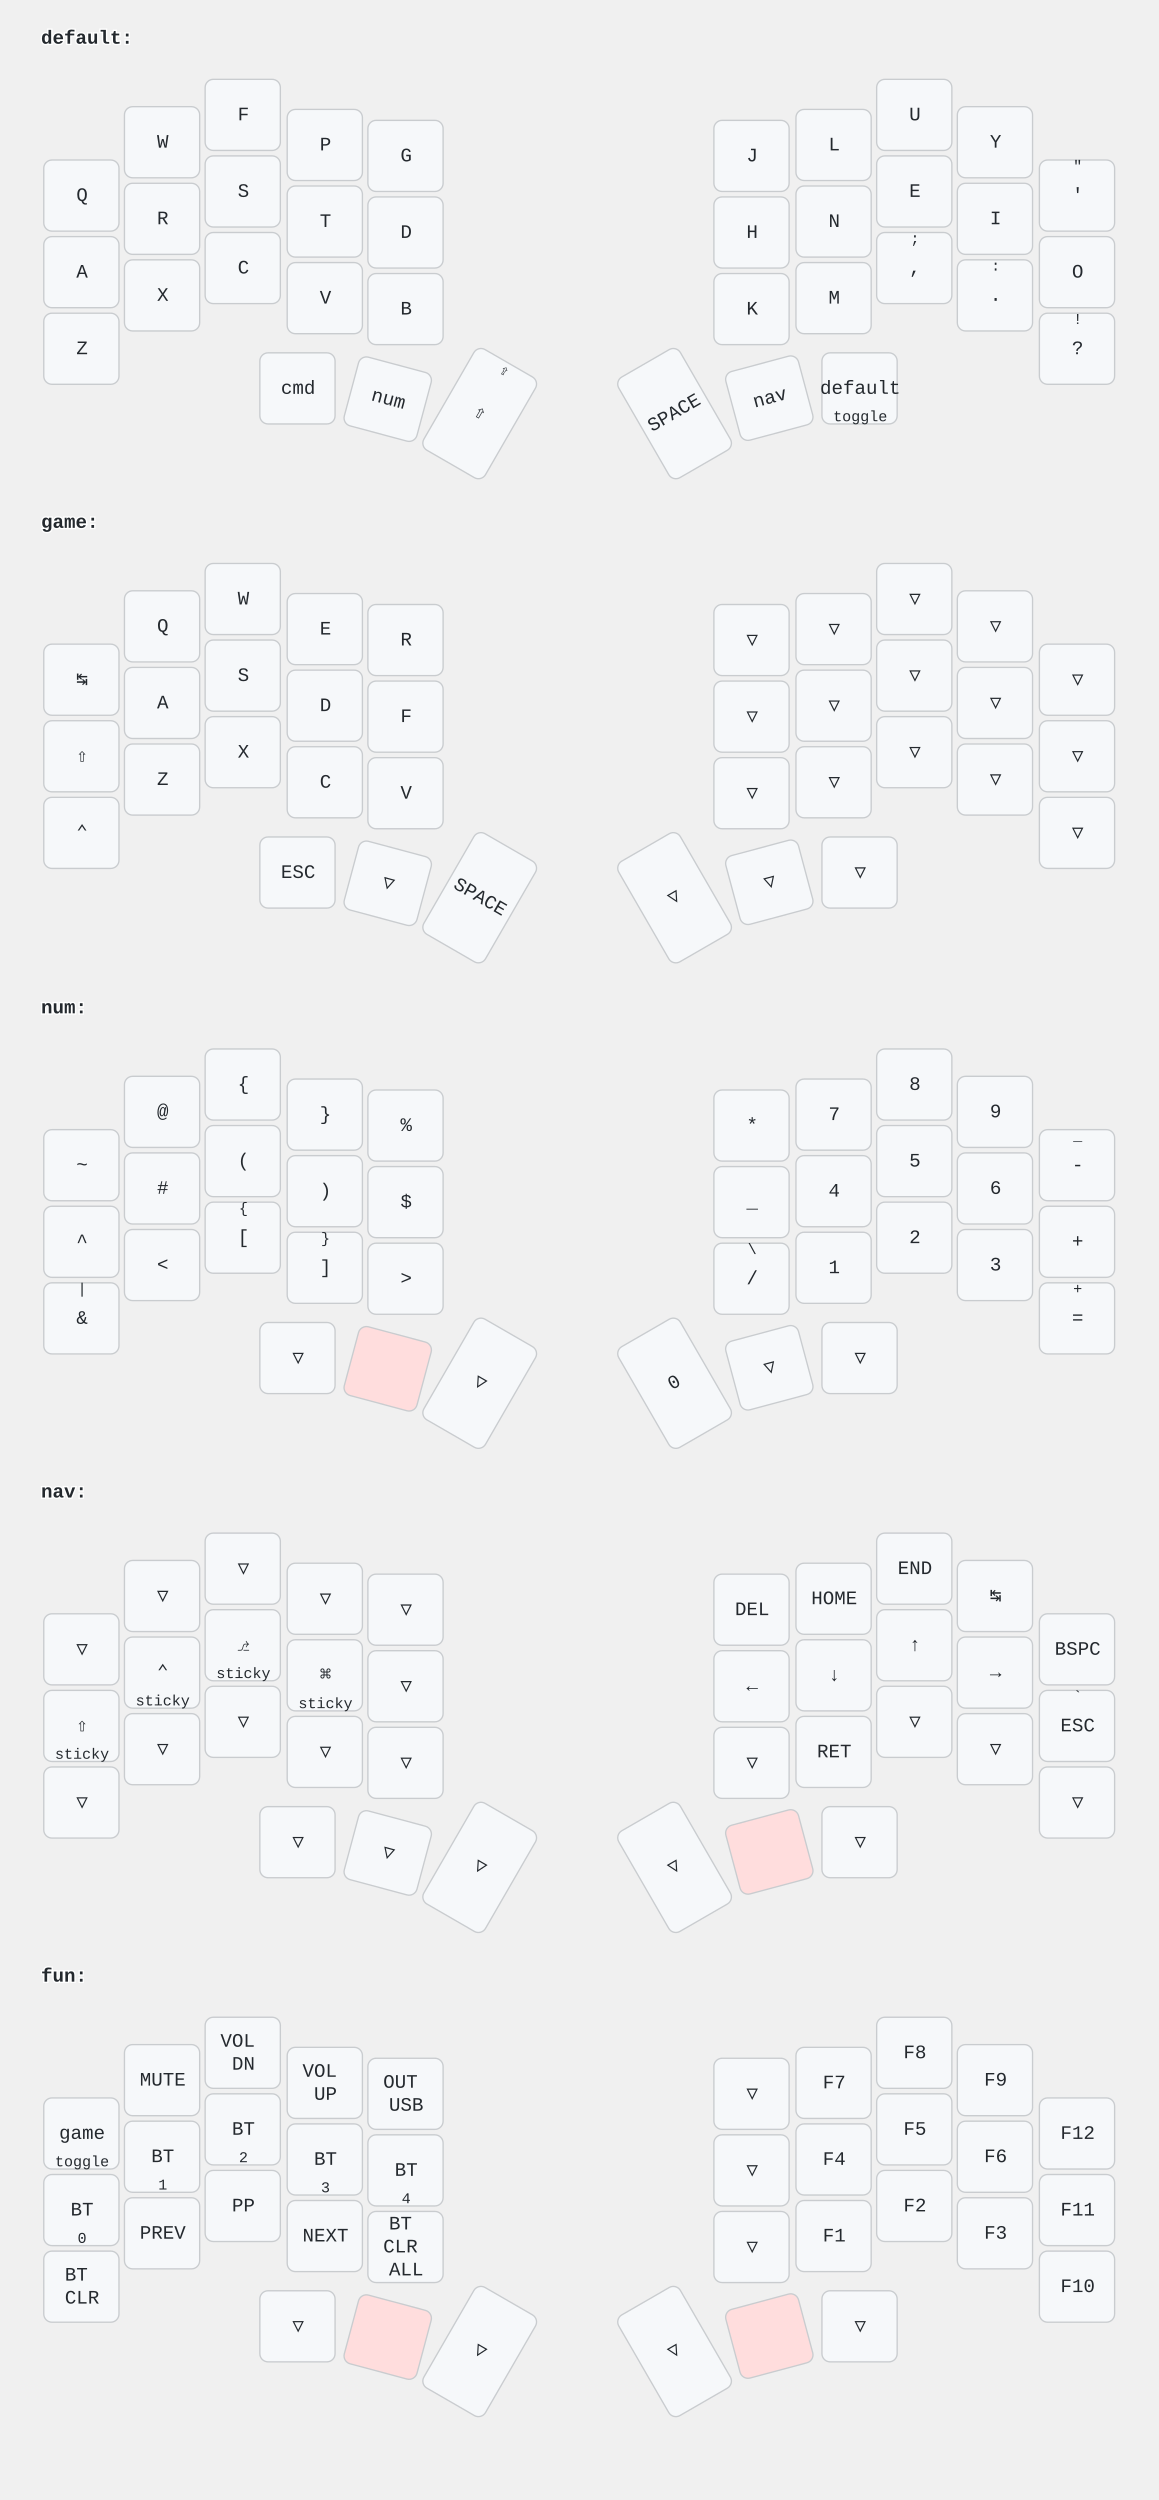
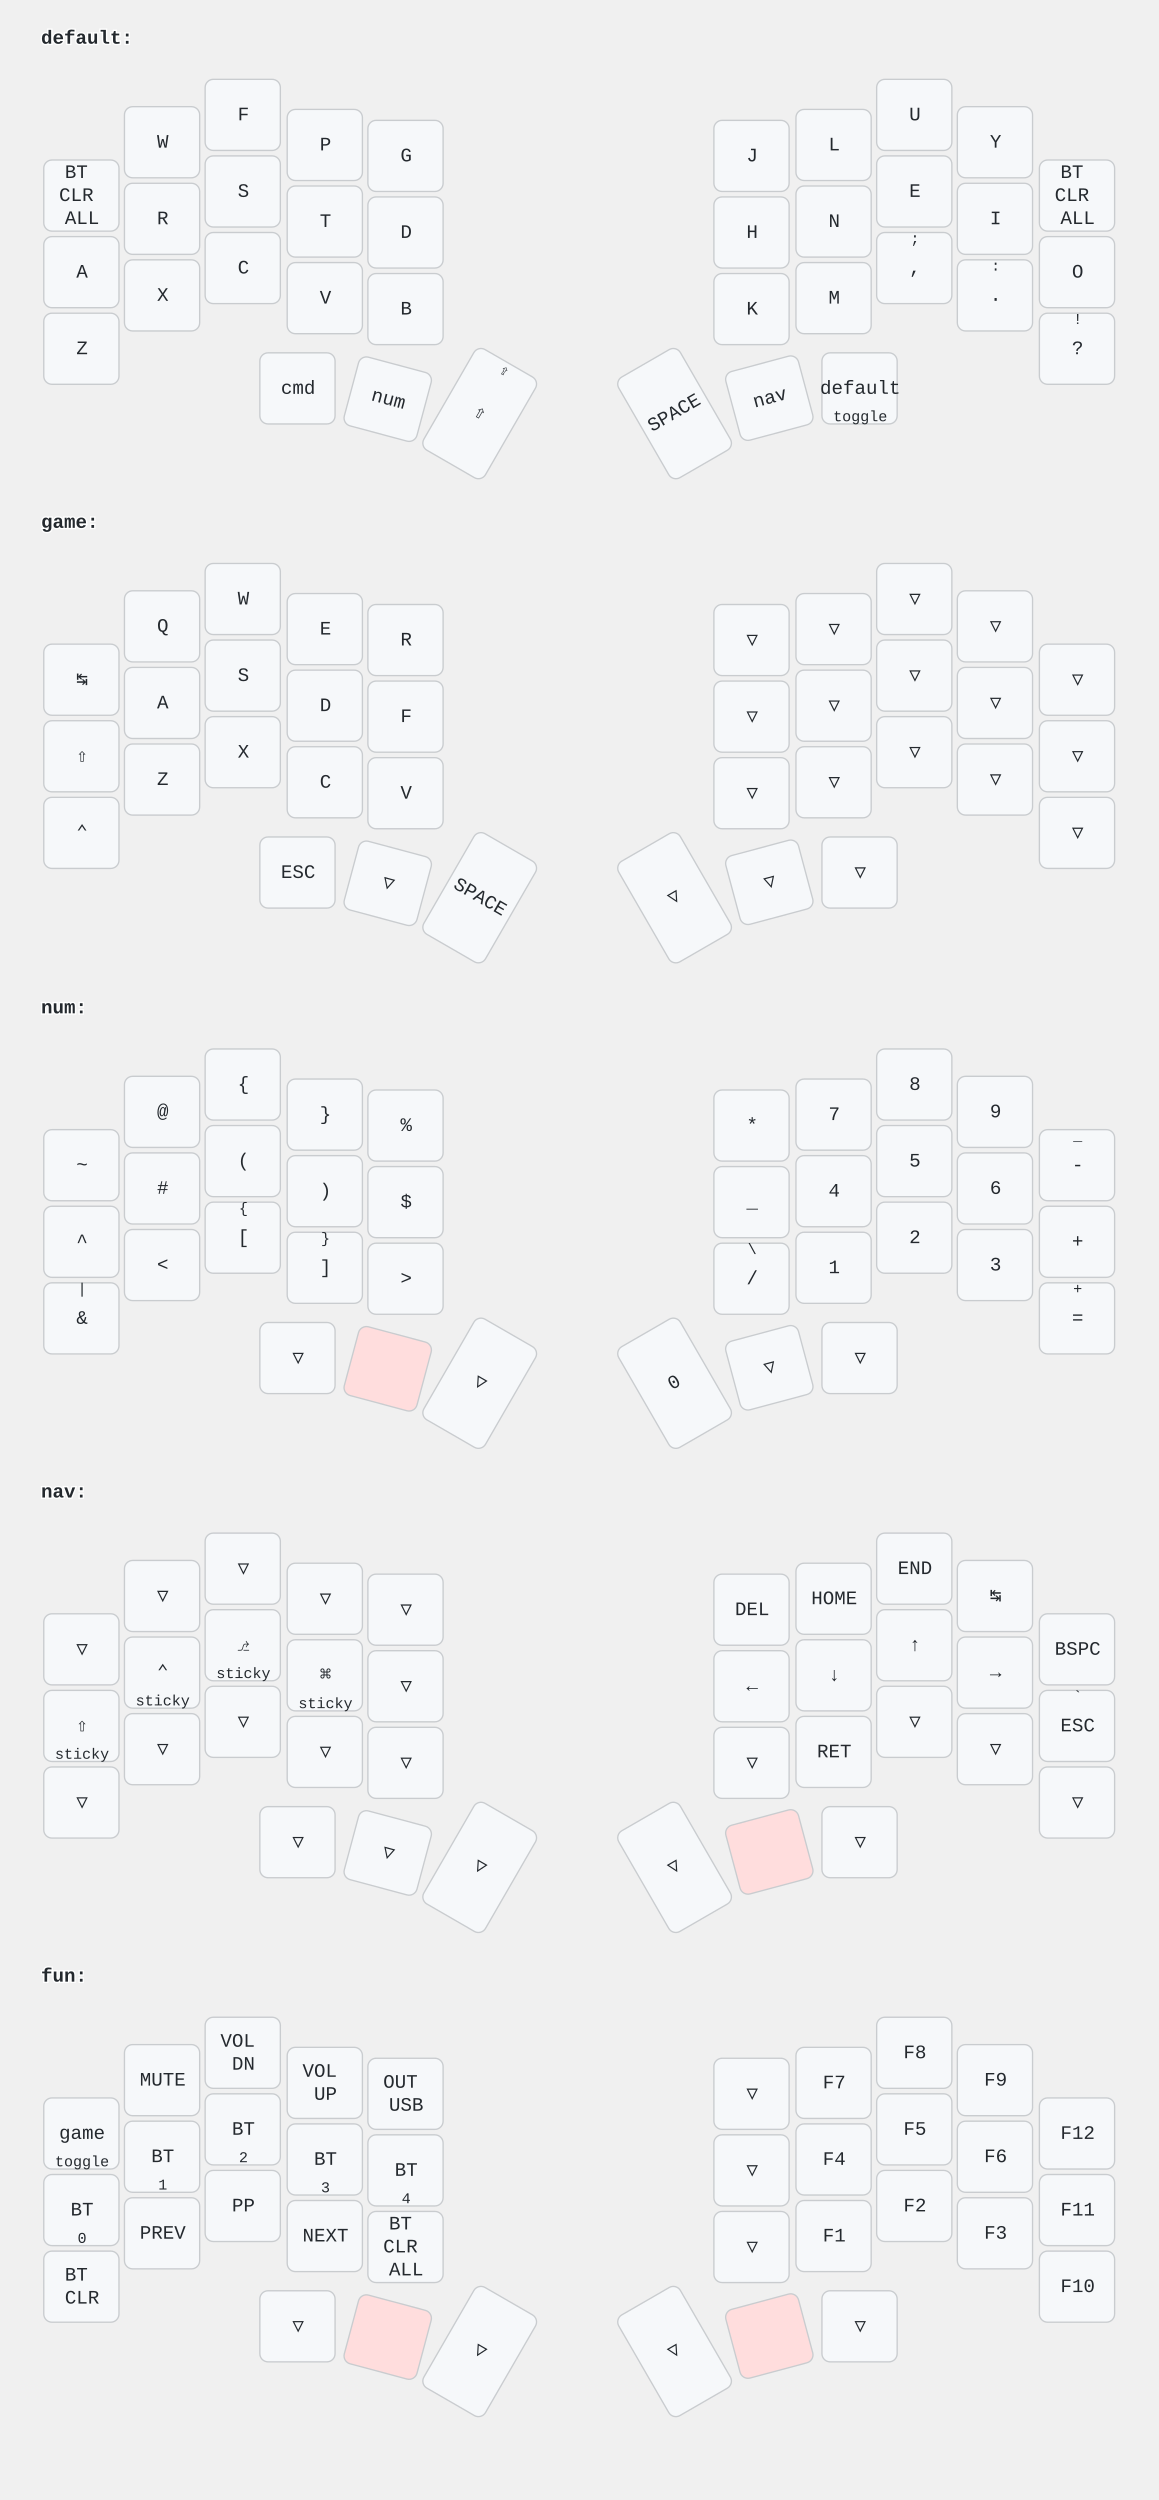
<svg xmlns="http://www.w3.org/2000/svg" width="847" height="1828" viewBox="0 0 847 1828" class="keymap">
  <style>/* font and background color specifications */
svg {
    font-family: SFMono-Regular,Consolas,Liberation Mono,Menlo,monospace;
    font-size: 14px;
    font-kerning: normal;
    text-rendering: optimizeLegibility;
    fill: #24292e;
}

/* default key styling */
rect {
    fill: #f6f8fa;
    stroke: #c9cccf;
    stroke-width: 1;
}

/* color accent for combo boxes */
rect.combo {
    fill: #cdf;
}

/* color accent for held keys */
rect.held, rect.combo.held {
    fill: #fdd;
}

/* color accent for ghost (optional) keys */
rect.ghost, rect.combo.ghost {
    fill: #ddd;
}

text {
    text-anchor: middle;
    dominant-baseline: middle;
}

/* styling for layer labels */
text.label {
    font-weight: bold;
    text-anchor: start;
    stroke: white;
    stroke-width: 2;
    paint-order: stroke;
}

/* styling for combo tap, and key hold/shifted label text */
text.combo, text.hold, text.shifted {
    font-size: 11px;
}

text.hold {
    text-anchor: middle;
    dominant-baseline: auto;
}

text.shifted {
    text-anchor: middle;
    dominant-baseline: hanging;
}

/* styling for hold/shifted label text in combo box */
text.combo.hold, text.combo.shifted {
    font-size: 8px;
}

/* styling for combo dendrons */
path {
    stroke-width: 1;
    stroke: gray;
    fill: none;
}
</style>
  <g transform="translate(30, 0)" class="layer-default">
    <text x="0" y="28" class="label" id="default">default:</text>
    <g transform="translate(0, 56)">
      <g transform="translate(30, 87)" class="key keypos-0">
        <rect rx="6" ry="6" x="-28" y="-26" width="55" height="52" class="key" />
-         <text x="0" y="0" class="key tap">Q</text>
+         <text x="0" y="0" class="key tap">
+           <tspan x="0" dy="-1.2em">BT</tspan>
+           <tspan x="0" dy="1.2em">CLR</tspan>
+           <tspan x="0" dy="1.2em">ALL</tspan>
+         </text>
      </g>
      <g transform="translate(89, 48)" class="key keypos-1">
        <rect rx="6" ry="6" x="-28" y="-26" width="55" height="52" class="key" />
        <text x="0" y="0" class="key tap">W</text>
      </g>
      <g transform="translate(148, 28)" class="key keypos-2">
        <rect rx="6" ry="6" x="-28" y="-26" width="55" height="52" class="key" />
        <text x="0" y="0" class="key tap">F</text>
      </g>
      <g transform="translate(208, 50)" class="key keypos-3">
        <rect rx="6" ry="6" x="-28" y="-26" width="55" height="52" class="key" />
        <text x="0" y="0" class="key tap">P</text>
      </g>
      <g transform="translate(267, 58)" class="key keypos-4">
        <rect rx="6" ry="6" x="-28" y="-26" width="55" height="52" class="key" />
        <text x="0" y="0" class="key tap">G</text>
      </g>
      <g transform="translate(520, 58)" class="key keypos-5">
        <rect rx="6" ry="6" x="-28" y="-26" width="55" height="52" class="key" />
        <text x="0" y="0" class="key tap">J</text>
      </g>
      <g transform="translate(580, 50)" class="key keypos-6">
        <rect rx="6" ry="6" x="-28" y="-26" width="55" height="52" class="key" />
        <text x="0" y="0" class="key tap">L</text>
      </g>
      <g transform="translate(639, 28)" class="key keypos-7">
        <rect rx="6" ry="6" x="-28" y="-26" width="55" height="52" class="key" />
        <text x="0" y="0" class="key tap">U</text>
      </g>
      <g transform="translate(698, 48)" class="key keypos-8">
        <rect rx="6" ry="6" x="-28" y="-26" width="55" height="52" class="key" />
        <text x="0" y="0" class="key tap">Y</text>
      </g>
      <g transform="translate(758, 87)" class="key keypos-9">
        <rect rx="6" ry="6" x="-28" y="-26" width="55" height="52" class="key" />
-         <text x="0" y="0" class="key tap">'</text>
-         <text x="0" y="-24" class="key shifted">"</text>
+         <text x="0" y="0" class="key tap">
+           <tspan x="0" dy="-1.2em">BT</tspan>
+           <tspan x="0" dy="1.2em">CLR</tspan>
+           <tspan x="0" dy="1.2em">ALL</tspan>
+         </text>
      </g>
      <g transform="translate(30, 143)" class="key keypos-10">
        <rect rx="6" ry="6" x="-28" y="-26" width="55" height="52" class="key" />
        <text x="0" y="0" class="key tap">A</text>
      </g>
      <g transform="translate(89, 104)" class="key keypos-11">
        <rect rx="6" ry="6" x="-28" y="-26" width="55" height="52" class="key" />
        <text x="0" y="0" class="key tap">R</text>
      </g>
      <g transform="translate(148, 84)" class="key keypos-12">
        <rect rx="6" ry="6" x="-28" y="-26" width="55" height="52" class="key" />
        <text x="0" y="0" class="key tap">S</text>
      </g>
      <g transform="translate(208, 106)" class="key keypos-13">
        <rect rx="6" ry="6" x="-28" y="-26" width="55" height="52" class="key" />
        <text x="0" y="0" class="key tap">T</text>
      </g>
      <g transform="translate(267, 114)" class="key keypos-14">
        <rect rx="6" ry="6" x="-28" y="-26" width="55" height="52" class="key" />
        <text x="0" y="0" class="key tap">D</text>
      </g>
      <g transform="translate(520, 114)" class="key keypos-15">
        <rect rx="6" ry="6" x="-28" y="-26" width="55" height="52" class="key" />
        <text x="0" y="0" class="key tap">H</text>
      </g>
      <g transform="translate(580, 106)" class="key keypos-16">
        <rect rx="6" ry="6" x="-28" y="-26" width="55" height="52" class="key" />
        <text x="0" y="0" class="key tap">N</text>
      </g>
      <g transform="translate(639, 84)" class="key keypos-17">
        <rect rx="6" ry="6" x="-28" y="-26" width="55" height="52" class="key" />
        <text x="0" y="0" class="key tap">E</text>
      </g>
      <g transform="translate(698, 104)" class="key keypos-18">
        <rect rx="6" ry="6" x="-28" y="-26" width="55" height="52" class="key" />
        <text x="0" y="0" class="key tap">I</text>
      </g>
      <g transform="translate(758, 143)" class="key keypos-19">
        <rect rx="6" ry="6" x="-28" y="-26" width="55" height="52" class="key" />
        <text x="0" y="0" class="key tap">O</text>
      </g>
      <g transform="translate(30, 199)" class="key keypos-20">
        <rect rx="6" ry="6" x="-28" y="-26" width="55" height="52" class="key" />
        <text x="0" y="0" class="key tap">Z</text>
      </g>
      <g transform="translate(89, 160)" class="key keypos-21">
        <rect rx="6" ry="6" x="-28" y="-26" width="55" height="52" class="key" />
        <text x="0" y="0" class="key tap">X</text>
      </g>
      <g transform="translate(148, 140)" class="key keypos-22">
        <rect rx="6" ry="6" x="-28" y="-26" width="55" height="52" class="key" />
        <text x="0" y="0" class="key tap">C</text>
      </g>
      <g transform="translate(208, 162)" class="key keypos-23">
        <rect rx="6" ry="6" x="-28" y="-26" width="55" height="52" class="key" />
        <text x="0" y="0" class="key tap">V</text>
      </g>
      <g transform="translate(267, 170)" class="key keypos-24">
        <rect rx="6" ry="6" x="-28" y="-26" width="55" height="52" class="key" />
        <text x="0" y="0" class="key tap">B</text>
      </g>
      <g transform="translate(520, 170)" class="key keypos-25">
        <rect rx="6" ry="6" x="-28" y="-26" width="55" height="52" class="key" />
        <text x="0" y="0" class="key tap">K</text>
      </g>
      <g transform="translate(580, 162)" class="key keypos-26">
        <rect rx="6" ry="6" x="-28" y="-26" width="55" height="52" class="key" />
        <text x="0" y="0" class="key tap">M</text>
      </g>
      <g transform="translate(639, 140)" class="key keypos-27">
        <rect rx="6" ry="6" x="-28" y="-26" width="55" height="52" class="key" />
        <text x="0" y="0" class="key tap">,</text>
        <text x="0" y="-24" class="key shifted">;</text>
      </g>
      <g transform="translate(698, 160)" class="key keypos-28">
        <rect rx="6" ry="6" x="-28" y="-26" width="55" height="52" class="key" />
        <text x="0" y="0" class="key tap">.</text>
        <text x="0" y="-24" class="key shifted">:</text>
      </g>
      <g transform="translate(758, 199)" class="key keypos-29">
        <rect rx="6" ry="6" x="-28" y="-26" width="55" height="52" class="key" />
        <text x="0" y="0" class="key tap">?</text>
        <text x="0" y="-24" class="key shifted">!</text>
      </g>
      <g transform="translate(188, 228)" class="key keypos-30">
        <rect rx="6" ry="6" x="-28" y="-26" width="55" height="52" class="key" />
        <text x="0" y="0" class="key tap">cmd</text>
      </g>
      <g transform="translate(254, 236) rotate(15.0)" class="key keypos-31">
        <rect rx="6" ry="6" x="-28" y="-26" width="55" height="52" class="key" />
        <a href="#num">
          <text x="0" y="0" class="key tap layer-activator">num</text>
        </a>
      </g>
      <g transform="translate(321, 246) rotate(30.0)" class="key keypos-32">
        <rect rx="6" ry="6" x="-26" y="-42" width="52" height="85" class="key" />
        <text x="0" y="0" class="key tap">⇧</text>
        <text x="0" y="-40" class="key shifted">⇪</text>
      </g>
      <g transform="translate(463, 246) rotate(-30.0)" class="key keypos-33">
        <rect rx="6" ry="6" x="-26" y="-42" width="52" height="85" class="key" />
        <text x="0" y="0" class="key tap">SPACE</text>
      </g>
      <g transform="translate(533, 235) rotate(-15.0)" class="key keypos-34">
        <rect rx="6" ry="6" x="-28" y="-26" width="55" height="52" class="key" />
        <a href="#nav">
          <text x="0" y="0" class="key tap layer-activator">nav</text>
        </a>
      </g>
      <g transform="translate(599, 228)" class="key keypos-35">
        <rect rx="6" ry="6" x="-28" y="-26" width="55" height="52" class="key" />
        <a href="#default">
          <text x="0" y="0" class="key tap layer-activator">default</text>
        </a>
        <text x="0" y="24" class="key hold">toggle</text>
      </g>
    </g>
  </g>
  <g transform="translate(30, 354)" class="layer-game">
    <text x="0" y="28" class="label" id="game">game:</text>
    <g transform="translate(0, 56)">
      <g transform="translate(30, 87)" class="key keypos-0">
        <rect rx="6" ry="6" x="-28" y="-26" width="55" height="52" class="key" />
        <text x="0" y="0" class="key tap">↹</text>
      </g>
      <g transform="translate(89, 48)" class="key keypos-1">
        <rect rx="6" ry="6" x="-28" y="-26" width="55" height="52" class="key" />
        <text x="0" y="0" class="key tap">Q</text>
      </g>
      <g transform="translate(148, 28)" class="key keypos-2">
        <rect rx="6" ry="6" x="-28" y="-26" width="55" height="52" class="key" />
        <text x="0" y="0" class="key tap">W</text>
      </g>
      <g transform="translate(208, 50)" class="key keypos-3">
        <rect rx="6" ry="6" x="-28" y="-26" width="55" height="52" class="key" />
        <text x="0" y="0" class="key tap">E</text>
      </g>
      <g transform="translate(267, 58)" class="key keypos-4">
        <rect rx="6" ry="6" x="-28" y="-26" width="55" height="52" class="key" />
        <text x="0" y="0" class="key tap">R</text>
      </g>
      <g transform="translate(520, 58)" class="key trans keypos-5">
        <rect rx="6" ry="6" x="-28" y="-26" width="55" height="52" class="key trans" />
        <text x="0" y="0" class="key trans tap">▽</text>
      </g>
      <g transform="translate(580, 50)" class="key trans keypos-6">
        <rect rx="6" ry="6" x="-28" y="-26" width="55" height="52" class="key trans" />
        <text x="0" y="0" class="key trans tap">▽</text>
      </g>
      <g transform="translate(639, 28)" class="key trans keypos-7">
        <rect rx="6" ry="6" x="-28" y="-26" width="55" height="52" class="key trans" />
        <text x="0" y="0" class="key trans tap">▽</text>
      </g>
      <g transform="translate(698, 48)" class="key trans keypos-8">
        <rect rx="6" ry="6" x="-28" y="-26" width="55" height="52" class="key trans" />
        <text x="0" y="0" class="key trans tap">▽</text>
      </g>
      <g transform="translate(758, 87)" class="key trans keypos-9">
        <rect rx="6" ry="6" x="-28" y="-26" width="55" height="52" class="key trans" />
        <text x="0" y="0" class="key trans tap">▽</text>
      </g>
      <g transform="translate(30, 143)" class="key keypos-10">
        <rect rx="6" ry="6" x="-28" y="-26" width="55" height="52" class="key" />
        <text x="0" y="0" class="key tap">⇧</text>
      </g>
      <g transform="translate(89, 104)" class="key keypos-11">
        <rect rx="6" ry="6" x="-28" y="-26" width="55" height="52" class="key" />
        <text x="0" y="0" class="key tap">A</text>
      </g>
      <g transform="translate(148, 84)" class="key keypos-12">
        <rect rx="6" ry="6" x="-28" y="-26" width="55" height="52" class="key" />
        <text x="0" y="0" class="key tap">S</text>
      </g>
      <g transform="translate(208, 106)" class="key keypos-13">
        <rect rx="6" ry="6" x="-28" y="-26" width="55" height="52" class="key" />
        <text x="0" y="0" class="key tap">D</text>
      </g>
      <g transform="translate(267, 114)" class="key keypos-14">
        <rect rx="6" ry="6" x="-28" y="-26" width="55" height="52" class="key" />
        <text x="0" y="0" class="key tap">F</text>
      </g>
      <g transform="translate(520, 114)" class="key trans keypos-15">
        <rect rx="6" ry="6" x="-28" y="-26" width="55" height="52" class="key trans" />
        <text x="0" y="0" class="key trans tap">▽</text>
      </g>
      <g transform="translate(580, 106)" class="key trans keypos-16">
        <rect rx="6" ry="6" x="-28" y="-26" width="55" height="52" class="key trans" />
        <text x="0" y="0" class="key trans tap">▽</text>
      </g>
      <g transform="translate(639, 84)" class="key trans keypos-17">
        <rect rx="6" ry="6" x="-28" y="-26" width="55" height="52" class="key trans" />
        <text x="0" y="0" class="key trans tap">▽</text>
      </g>
      <g transform="translate(698, 104)" class="key trans keypos-18">
        <rect rx="6" ry="6" x="-28" y="-26" width="55" height="52" class="key trans" />
        <text x="0" y="0" class="key trans tap">▽</text>
      </g>
      <g transform="translate(758, 143)" class="key trans keypos-19">
        <rect rx="6" ry="6" x="-28" y="-26" width="55" height="52" class="key trans" />
        <text x="0" y="0" class="key trans tap">▽</text>
      </g>
      <g transform="translate(30, 199)" class="key keypos-20">
        <rect rx="6" ry="6" x="-28" y="-26" width="55" height="52" class="key" />
        <text x="0" y="0" class="key tap">⌃</text>
      </g>
      <g transform="translate(89, 160)" class="key keypos-21">
        <rect rx="6" ry="6" x="-28" y="-26" width="55" height="52" class="key" />
        <text x="0" y="0" class="key tap">Z</text>
      </g>
      <g transform="translate(148, 140)" class="key keypos-22">
        <rect rx="6" ry="6" x="-28" y="-26" width="55" height="52" class="key" />
        <text x="0" y="0" class="key tap">X</text>
      </g>
      <g transform="translate(208, 162)" class="key keypos-23">
        <rect rx="6" ry="6" x="-28" y="-26" width="55" height="52" class="key" />
        <text x="0" y="0" class="key tap">C</text>
      </g>
      <g transform="translate(267, 170)" class="key keypos-24">
        <rect rx="6" ry="6" x="-28" y="-26" width="55" height="52" class="key" />
        <text x="0" y="0" class="key tap">V</text>
      </g>
      <g transform="translate(520, 170)" class="key trans keypos-25">
        <rect rx="6" ry="6" x="-28" y="-26" width="55" height="52" class="key trans" />
        <text x="0" y="0" class="key trans tap">▽</text>
      </g>
      <g transform="translate(580, 162)" class="key trans keypos-26">
        <rect rx="6" ry="6" x="-28" y="-26" width="55" height="52" class="key trans" />
        <text x="0" y="0" class="key trans tap">▽</text>
      </g>
      <g transform="translate(639, 140)" class="key trans keypos-27">
        <rect rx="6" ry="6" x="-28" y="-26" width="55" height="52" class="key trans" />
        <text x="0" y="0" class="key trans tap">▽</text>
      </g>
      <g transform="translate(698, 160)" class="key trans keypos-28">
        <rect rx="6" ry="6" x="-28" y="-26" width="55" height="52" class="key trans" />
        <text x="0" y="0" class="key trans tap">▽</text>
      </g>
      <g transform="translate(758, 199)" class="key trans keypos-29">
        <rect rx="6" ry="6" x="-28" y="-26" width="55" height="52" class="key trans" />
        <text x="0" y="0" class="key trans tap">▽</text>
      </g>
      <g transform="translate(188, 228)" class="key keypos-30">
        <rect rx="6" ry="6" x="-28" y="-26" width="55" height="52" class="key" />
        <text x="0" y="0" class="key tap">ESC</text>
      </g>
      <g transform="translate(254, 236) rotate(15.0)" class="key trans keypos-31">
        <rect rx="6" ry="6" x="-28" y="-26" width="55" height="52" class="key trans" />
        <text x="0" y="0" class="key trans tap">▽</text>
      </g>
      <g transform="translate(321, 246) rotate(30.0)" class="key keypos-32">
        <rect rx="6" ry="6" x="-26" y="-42" width="52" height="85" class="key" />
        <text x="0" y="0" class="key tap">SPACE</text>
      </g>
      <g transform="translate(463, 246) rotate(-30.0)" class="key trans keypos-33">
        <rect rx="6" ry="6" x="-26" y="-42" width="52" height="85" class="key trans" />
        <text x="0" y="0" class="key trans tap">▽</text>
      </g>
      <g transform="translate(533, 235) rotate(-15.0)" class="key trans keypos-34">
        <rect rx="6" ry="6" x="-28" y="-26" width="55" height="52" class="key trans" />
        <text x="0" y="0" class="key trans tap">▽</text>
      </g>
      <g transform="translate(599, 228)" class="key trans keypos-35">
        <rect rx="6" ry="6" x="-28" y="-26" width="55" height="52" class="key trans" />
        <text x="0" y="0" class="key trans tap">▽</text>
      </g>
    </g>
  </g>
  <g transform="translate(30, 709)" class="layer-num">
    <text x="0" y="28" class="label" id="num">num:</text>
    <g transform="translate(0, 56)">
      <g transform="translate(30, 87)" class="key keypos-0">
        <rect rx="6" ry="6" x="-28" y="-26" width="55" height="52" class="key" />
        <text x="0" y="0" class="key tap">~</text>
      </g>
      <g transform="translate(89, 48)" class="key keypos-1">
        <rect rx="6" ry="6" x="-28" y="-26" width="55" height="52" class="key" />
        <text x="0" y="0" class="key tap">@</text>
      </g>
      <g transform="translate(148, 28)" class="key keypos-2">
        <rect rx="6" ry="6" x="-28" y="-26" width="55" height="52" class="key" />
        <text x="0" y="0" class="key tap">{</text>
      </g>
      <g transform="translate(208, 50)" class="key keypos-3">
        <rect rx="6" ry="6" x="-28" y="-26" width="55" height="52" class="key" />
        <text x="0" y="0" class="key tap">}</text>
      </g>
      <g transform="translate(267, 58)" class="key keypos-4">
        <rect rx="6" ry="6" x="-28" y="-26" width="55" height="52" class="key" />
        <text x="0" y="0" class="key tap">%</text>
      </g>
      <g transform="translate(520, 58)" class="key keypos-5">
        <rect rx="6" ry="6" x="-28" y="-26" width="55" height="52" class="key" />
        <text x="0" y="0" class="key tap">*</text>
      </g>
      <g transform="translate(580, 50)" class="key keypos-6">
        <rect rx="6" ry="6" x="-28" y="-26" width="55" height="52" class="key" />
        <text x="0" y="0" class="key tap">7</text>
      </g>
      <g transform="translate(639, 28)" class="key keypos-7">
        <rect rx="6" ry="6" x="-28" y="-26" width="55" height="52" class="key" />
        <text x="0" y="0" class="key tap">8</text>
      </g>
      <g transform="translate(698, 48)" class="key keypos-8">
        <rect rx="6" ry="6" x="-28" y="-26" width="55" height="52" class="key" />
        <text x="0" y="0" class="key tap">9</text>
      </g>
      <g transform="translate(758, 87)" class="key keypos-9">
        <rect rx="6" ry="6" x="-28" y="-26" width="55" height="52" class="key" />
        <text x="0" y="0" class="key tap">-</text>
        <text x="0" y="-24" class="key shifted">_</text>
      </g>
      <g transform="translate(30, 143)" class="key keypos-10">
        <rect rx="6" ry="6" x="-28" y="-26" width="55" height="52" class="key" />
        <text x="0" y="0" class="key tap">^</text>
      </g>
      <g transform="translate(89, 104)" class="key keypos-11">
        <rect rx="6" ry="6" x="-28" y="-26" width="55" height="52" class="key" />
        <text x="0" y="0" class="key tap">#</text>
      </g>
      <g transform="translate(148, 84)" class="key keypos-12">
        <rect rx="6" ry="6" x="-28" y="-26" width="55" height="52" class="key" />
        <text x="0" y="0" class="key tap">(</text>
      </g>
      <g transform="translate(208, 106)" class="key keypos-13">
        <rect rx="6" ry="6" x="-28" y="-26" width="55" height="52" class="key" />
        <text x="0" y="0" class="key tap">)</text>
      </g>
      <g transform="translate(267, 114)" class="key keypos-14">
        <rect rx="6" ry="6" x="-28" y="-26" width="55" height="52" class="key" />
        <text x="0" y="0" class="key tap">$</text>
      </g>
      <g transform="translate(520, 114)" class="key keypos-15">
        <rect rx="6" ry="6" x="-28" y="-26" width="55" height="52" class="key" />
        <text x="0" y="0" class="key tap">_</text>
      </g>
      <g transform="translate(580, 106)" class="key keypos-16">
        <rect rx="6" ry="6" x="-28" y="-26" width="55" height="52" class="key" />
        <text x="0" y="0" class="key tap">4</text>
      </g>
      <g transform="translate(639, 84)" class="key keypos-17">
        <rect rx="6" ry="6" x="-28" y="-26" width="55" height="52" class="key" />
        <text x="0" y="0" class="key tap">5</text>
      </g>
      <g transform="translate(698, 104)" class="key keypos-18">
        <rect rx="6" ry="6" x="-28" y="-26" width="55" height="52" class="key" />
        <text x="0" y="0" class="key tap">6</text>
      </g>
      <g transform="translate(758, 143)" class="key keypos-19">
        <rect rx="6" ry="6" x="-28" y="-26" width="55" height="52" class="key" />
        <text x="0" y="0" class="key tap">+</text>
      </g>
      <g transform="translate(30, 199)" class="key keypos-20">
        <rect rx="6" ry="6" x="-28" y="-26" width="55" height="52" class="key" />
        <text x="0" y="0" class="key tap">&amp;</text>
        <text x="0" y="-24" class="key shifted">|</text>
      </g>
      <g transform="translate(89, 160)" class="key keypos-21">
        <rect rx="6" ry="6" x="-28" y="-26" width="55" height="52" class="key" />
        <text x="0" y="0" class="key tap">&lt;</text>
      </g>
      <g transform="translate(148, 140)" class="key keypos-22">
        <rect rx="6" ry="6" x="-28" y="-26" width="55" height="52" class="key" />
        <text x="0" y="0" class="key tap">[</text>
        <text x="0" y="-24" class="key shifted">{</text>
      </g>
      <g transform="translate(208, 162)" class="key keypos-23">
        <rect rx="6" ry="6" x="-28" y="-26" width="55" height="52" class="key" />
        <text x="0" y="0" class="key tap">]</text>
        <text x="0" y="-24" class="key shifted">}</text>
      </g>
      <g transform="translate(267, 170)" class="key keypos-24">
        <rect rx="6" ry="6" x="-28" y="-26" width="55" height="52" class="key" />
        <text x="0" y="0" class="key tap">&gt;</text>
      </g>
      <g transform="translate(520, 170)" class="key keypos-25">
        <rect rx="6" ry="6" x="-28" y="-26" width="55" height="52" class="key" />
        <text x="0" y="0" class="key tap">/</text>
        <text x="0" y="-24" class="key shifted">\</text>
      </g>
      <g transform="translate(580, 162)" class="key keypos-26">
        <rect rx="6" ry="6" x="-28" y="-26" width="55" height="52" class="key" />
        <text x="0" y="0" class="key tap">1</text>
      </g>
      <g transform="translate(639, 140)" class="key keypos-27">
        <rect rx="6" ry="6" x="-28" y="-26" width="55" height="52" class="key" />
        <text x="0" y="0" class="key tap">2</text>
      </g>
      <g transform="translate(698, 160)" class="key keypos-28">
        <rect rx="6" ry="6" x="-28" y="-26" width="55" height="52" class="key" />
        <text x="0" y="0" class="key tap">3</text>
      </g>
      <g transform="translate(758, 199)" class="key keypos-29">
        <rect rx="6" ry="6" x="-28" y="-26" width="55" height="52" class="key" />
        <text x="0" y="0" class="key tap">=</text>
        <text x="0" y="-24" class="key shifted">+</text>
      </g>
      <g transform="translate(188, 228)" class="key trans keypos-30">
        <rect rx="6" ry="6" x="-28" y="-26" width="55" height="52" class="key trans" />
        <text x="0" y="0" class="key trans tap">▽</text>
      </g>
      <g transform="translate(254, 236) rotate(15.0)" class="key held keypos-31">
        <rect rx="6" ry="6" x="-28" y="-26" width="55" height="52" class="key held" />
      </g>
      <g transform="translate(321, 246) rotate(30.0)" class="key trans keypos-32">
        <rect rx="6" ry="6" x="-26" y="-42" width="52" height="85" class="key trans" />
        <text x="0" y="0" class="key trans tap">▽</text>
      </g>
      <g transform="translate(463, 246) rotate(-30.0)" class="key keypos-33">
        <rect rx="6" ry="6" x="-26" y="-42" width="52" height="85" class="key" />
        <text x="0" y="0" class="key tap">0</text>
      </g>
      <g transform="translate(533, 235) rotate(-15.0)" class="key trans keypos-34">
        <rect rx="6" ry="6" x="-28" y="-26" width="55" height="52" class="key trans" />
        <text x="0" y="0" class="key trans tap">▽</text>
      </g>
      <g transform="translate(599, 228)" class="key trans keypos-35">
        <rect rx="6" ry="6" x="-28" y="-26" width="55" height="52" class="key trans" />
        <text x="0" y="0" class="key trans tap">▽</text>
      </g>
    </g>
  </g>
  <g transform="translate(30, 1063)" class="layer-nav">
    <text x="0" y="28" class="label" id="nav">nav:</text>
    <g transform="translate(0, 56)">
      <g transform="translate(30, 87)" class="key trans keypos-0">
        <rect rx="6" ry="6" x="-28" y="-26" width="55" height="52" class="key trans" />
        <text x="0" y="0" class="key trans tap">▽</text>
      </g>
      <g transform="translate(89, 48)" class="key trans keypos-1">
        <rect rx="6" ry="6" x="-28" y="-26" width="55" height="52" class="key trans" />
        <text x="0" y="0" class="key trans tap">▽</text>
      </g>
      <g transform="translate(148, 28)" class="key trans keypos-2">
        <rect rx="6" ry="6" x="-28" y="-26" width="55" height="52" class="key trans" />
        <text x="0" y="0" class="key trans tap">▽</text>
      </g>
      <g transform="translate(208, 50)" class="key trans keypos-3">
        <rect rx="6" ry="6" x="-28" y="-26" width="55" height="52" class="key trans" />
        <text x="0" y="0" class="key trans tap">▽</text>
      </g>
      <g transform="translate(267, 58)" class="key trans keypos-4">
        <rect rx="6" ry="6" x="-28" y="-26" width="55" height="52" class="key trans" />
        <text x="0" y="0" class="key trans tap">▽</text>
      </g>
      <g transform="translate(520, 58)" class="key keypos-5">
        <rect rx="6" ry="6" x="-28" y="-26" width="55" height="52" class="key" />
        <text x="0" y="0" class="key tap">DEL</text>
      </g>
      <g transform="translate(580, 50)" class="key keypos-6">
        <rect rx="6" ry="6" x="-28" y="-26" width="55" height="52" class="key" />
        <text x="0" y="0" class="key tap">HOME</text>
      </g>
      <g transform="translate(639, 28)" class="key keypos-7">
        <rect rx="6" ry="6" x="-28" y="-26" width="55" height="52" class="key" />
        <text x="0" y="0" class="key tap">END</text>
      </g>
      <g transform="translate(698, 48)" class="key keypos-8">
        <rect rx="6" ry="6" x="-28" y="-26" width="55" height="52" class="key" />
        <text x="0" y="0" class="key tap">↹</text>
      </g>
      <g transform="translate(758, 87)" class="key keypos-9">
        <rect rx="6" ry="6" x="-28" y="-26" width="55" height="52" class="key" />
        <text x="0" y="0" class="key tap">BSPC</text>
      </g>
      <g transform="translate(30, 143)" class="key keypos-10">
        <rect rx="6" ry="6" x="-28" y="-26" width="55" height="52" class="key" />
        <text x="0" y="0" class="key tap">⇧</text>
        <text x="0" y="24" class="key hold">sticky</text>
      </g>
      <g transform="translate(89, 104)" class="key keypos-11">
        <rect rx="6" ry="6" x="-28" y="-26" width="55" height="52" class="key" />
        <text x="0" y="0" class="key tap">⌃</text>
        <text x="0" y="24" class="key hold">sticky</text>
      </g>
      <g transform="translate(148, 84)" class="key keypos-12">
        <rect rx="6" ry="6" x="-28" y="-26" width="55" height="52" class="key" />
        <text x="0" y="0" class="key tap">⎇</text>
        <text x="0" y="24" class="key hold">sticky</text>
      </g>
      <g transform="translate(208, 106)" class="key keypos-13">
        <rect rx="6" ry="6" x="-28" y="-26" width="55" height="52" class="key" />
        <text x="0" y="0" class="key tap">⌘</text>
        <text x="0" y="24" class="key hold">sticky</text>
      </g>
      <g transform="translate(267, 114)" class="key trans keypos-14">
        <rect rx="6" ry="6" x="-28" y="-26" width="55" height="52" class="key trans" />
        <text x="0" y="0" class="key trans tap">▽</text>
      </g>
      <g transform="translate(520, 114)" class="key keypos-15">
        <rect rx="6" ry="6" x="-28" y="-26" width="55" height="52" class="key" />
        <text x="0" y="0" class="key tap">←</text>
      </g>
      <g transform="translate(580, 106)" class="key keypos-16">
        <rect rx="6" ry="6" x="-28" y="-26" width="55" height="52" class="key" />
        <text x="0" y="0" class="key tap">↓</text>
      </g>
      <g transform="translate(639, 84)" class="key keypos-17">
        <rect rx="6" ry="6" x="-28" y="-26" width="55" height="52" class="key" />
        <text x="0" y="0" class="key tap">↑</text>
      </g>
      <g transform="translate(698, 104)" class="key keypos-18">
        <rect rx="6" ry="6" x="-28" y="-26" width="55" height="52" class="key" />
        <text x="0" y="0" class="key tap">→</text>
      </g>
      <g transform="translate(758, 143)" class="key keypos-19">
        <rect rx="6" ry="6" x="-28" y="-26" width="55" height="52" class="key" />
        <text x="0" y="0" class="key tap">ESC</text>
        <text x="0" y="-24" class="key shifted">`</text>
      </g>
      <g transform="translate(30, 199)" class="key trans keypos-20">
        <rect rx="6" ry="6" x="-28" y="-26" width="55" height="52" class="key trans" />
        <text x="0" y="0" class="key trans tap">▽</text>
      </g>
      <g transform="translate(89, 160)" class="key trans keypos-21">
        <rect rx="6" ry="6" x="-28" y="-26" width="55" height="52" class="key trans" />
        <text x="0" y="0" class="key trans tap">▽</text>
      </g>
      <g transform="translate(148, 140)" class="key trans keypos-22">
        <rect rx="6" ry="6" x="-28" y="-26" width="55" height="52" class="key trans" />
        <text x="0" y="0" class="key trans tap">▽</text>
      </g>
      <g transform="translate(208, 162)" class="key trans keypos-23">
        <rect rx="6" ry="6" x="-28" y="-26" width="55" height="52" class="key trans" />
        <text x="0" y="0" class="key trans tap">▽</text>
      </g>
      <g transform="translate(267, 170)" class="key trans keypos-24">
        <rect rx="6" ry="6" x="-28" y="-26" width="55" height="52" class="key trans" />
        <text x="0" y="0" class="key trans tap">▽</text>
      </g>
      <g transform="translate(520, 170)" class="key trans keypos-25">
        <rect rx="6" ry="6" x="-28" y="-26" width="55" height="52" class="key trans" />
        <text x="0" y="0" class="key trans tap">▽</text>
      </g>
      <g transform="translate(580, 162)" class="key keypos-26">
        <rect rx="6" ry="6" x="-28" y="-26" width="55" height="52" class="key" />
        <text x="0" y="0" class="key tap">RET</text>
      </g>
      <g transform="translate(639, 140)" class="key trans keypos-27">
        <rect rx="6" ry="6" x="-28" y="-26" width="55" height="52" class="key trans" />
        <text x="0" y="0" class="key trans tap">▽</text>
      </g>
      <g transform="translate(698, 160)" class="key trans keypos-28">
        <rect rx="6" ry="6" x="-28" y="-26" width="55" height="52" class="key trans" />
        <text x="0" y="0" class="key trans tap">▽</text>
      </g>
      <g transform="translate(758, 199)" class="key trans keypos-29">
        <rect rx="6" ry="6" x="-28" y="-26" width="55" height="52" class="key trans" />
        <text x="0" y="0" class="key trans tap">▽</text>
      </g>
      <g transform="translate(188, 228)" class="key trans keypos-30">
        <rect rx="6" ry="6" x="-28" y="-26" width="55" height="52" class="key trans" />
        <text x="0" y="0" class="key trans tap">▽</text>
      </g>
      <g transform="translate(254, 236) rotate(15.0)" class="key trans keypos-31">
        <rect rx="6" ry="6" x="-28" y="-26" width="55" height="52" class="key trans" />
        <text x="0" y="0" class="key trans tap">▽</text>
      </g>
      <g transform="translate(321, 246) rotate(30.0)" class="key trans keypos-32">
        <rect rx="6" ry="6" x="-26" y="-42" width="52" height="85" class="key trans" />
        <text x="0" y="0" class="key trans tap">▽</text>
      </g>
      <g transform="translate(463, 246) rotate(-30.0)" class="key trans keypos-33">
        <rect rx="6" ry="6" x="-26" y="-42" width="52" height="85" class="key trans" />
        <text x="0" y="0" class="key trans tap">▽</text>
      </g>
      <g transform="translate(533, 235) rotate(-15.0)" class="key held keypos-34">
        <rect rx="6" ry="6" x="-28" y="-26" width="55" height="52" class="key held" />
      </g>
      <g transform="translate(599, 228)" class="key trans keypos-35">
        <rect rx="6" ry="6" x="-28" y="-26" width="55" height="52" class="key trans" />
        <text x="0" y="0" class="key trans tap">▽</text>
      </g>
    </g>
  </g>
  <g transform="translate(30, 1417)" class="layer-fun">
    <text x="0" y="28" class="label" id="fun">fun:</text>
    <g transform="translate(0, 56)">
      <g transform="translate(30, 87)" class="key keypos-0">
        <rect rx="6" ry="6" x="-28" y="-26" width="55" height="52" class="key" />
        <a href="#game">
          <text x="0" y="0" class="key tap layer-activator">game</text>
        </a>
        <text x="0" y="24" class="key hold">toggle</text>
      </g>
      <g transform="translate(89, 48)" class="key keypos-1">
        <rect rx="6" ry="6" x="-28" y="-26" width="55" height="52" class="key" />
        <text x="0" y="0" class="key tap">MUTE</text>
      </g>
      <g transform="translate(148, 28)" class="key keypos-2">
        <rect rx="6" ry="6" x="-28" y="-26" width="55" height="52" class="key" />
        <text x="0" y="0" class="key tap">
          <tspan x="0" dy="-0.6em">VOL</tspan>
          <tspan x="0" dy="1.2em">DN</tspan>
        </text>
      </g>
      <g transform="translate(208, 50)" class="key keypos-3">
        <rect rx="6" ry="6" x="-28" y="-26" width="55" height="52" class="key" />
        <text x="0" y="0" class="key tap">
          <tspan x="0" dy="-0.6em">VOL</tspan>
          <tspan x="0" dy="1.2em">UP</tspan>
        </text>
      </g>
      <g transform="translate(267, 58)" class="key keypos-4">
        <rect rx="6" ry="6" x="-28" y="-26" width="55" height="52" class="key" />
        <text x="0" y="0" class="key tap">
          <tspan x="0" dy="-0.6em">OUT</tspan>
          <tspan x="0" dy="1.2em">USB</tspan>
        </text>
      </g>
      <g transform="translate(520, 58)" class="key trans keypos-5">
        <rect rx="6" ry="6" x="-28" y="-26" width="55" height="52" class="key trans" />
        <text x="0" y="0" class="key trans tap">▽</text>
      </g>
      <g transform="translate(580, 50)" class="key keypos-6">
        <rect rx="6" ry="6" x="-28" y="-26" width="55" height="52" class="key" />
        <text x="0" y="0" class="key tap">F7</text>
      </g>
      <g transform="translate(639, 28)" class="key keypos-7">
        <rect rx="6" ry="6" x="-28" y="-26" width="55" height="52" class="key" />
        <text x="0" y="0" class="key tap">F8</text>
      </g>
      <g transform="translate(698, 48)" class="key keypos-8">
        <rect rx="6" ry="6" x="-28" y="-26" width="55" height="52" class="key" />
        <text x="0" y="0" class="key tap">F9</text>
      </g>
      <g transform="translate(758, 87)" class="key keypos-9">
        <rect rx="6" ry="6" x="-28" y="-26" width="55" height="52" class="key" />
        <text x="0" y="0" class="key tap">F12</text>
      </g>
      <g transform="translate(30, 143)" class="key keypos-10">
        <rect rx="6" ry="6" x="-28" y="-26" width="55" height="52" class="key" />
        <text x="0" y="0" class="key tap">BT</text>
        <text x="0" y="24" class="key hold">0</text>
      </g>
      <g transform="translate(89, 104)" class="key keypos-11">
        <rect rx="6" ry="6" x="-28" y="-26" width="55" height="52" class="key" />
        <text x="0" y="0" class="key tap">BT</text>
        <text x="0" y="24" class="key hold">1</text>
      </g>
      <g transform="translate(148, 84)" class="key keypos-12">
        <rect rx="6" ry="6" x="-28" y="-26" width="55" height="52" class="key" />
        <text x="0" y="0" class="key tap">BT</text>
        <text x="0" y="24" class="key hold">2</text>
      </g>
      <g transform="translate(208, 106)" class="key keypos-13">
        <rect rx="6" ry="6" x="-28" y="-26" width="55" height="52" class="key" />
        <text x="0" y="0" class="key tap">BT</text>
        <text x="0" y="24" class="key hold">3</text>
      </g>
      <g transform="translate(267, 114)" class="key keypos-14">
        <rect rx="6" ry="6" x="-28" y="-26" width="55" height="52" class="key" />
        <text x="0" y="0" class="key tap">BT</text>
        <text x="0" y="24" class="key hold">4</text>
      </g>
      <g transform="translate(520, 114)" class="key trans keypos-15">
        <rect rx="6" ry="6" x="-28" y="-26" width="55" height="52" class="key trans" />
        <text x="0" y="0" class="key trans tap">▽</text>
      </g>
      <g transform="translate(580, 106)" class="key keypos-16">
        <rect rx="6" ry="6" x="-28" y="-26" width="55" height="52" class="key" />
        <text x="0" y="0" class="key tap">F4</text>
      </g>
      <g transform="translate(639, 84)" class="key keypos-17">
        <rect rx="6" ry="6" x="-28" y="-26" width="55" height="52" class="key" />
        <text x="0" y="0" class="key tap">F5</text>
      </g>
      <g transform="translate(698, 104)" class="key keypos-18">
        <rect rx="6" ry="6" x="-28" y="-26" width="55" height="52" class="key" />
        <text x="0" y="0" class="key tap">F6</text>
      </g>
      <g transform="translate(758, 143)" class="key keypos-19">
        <rect rx="6" ry="6" x="-28" y="-26" width="55" height="52" class="key" />
        <text x="0" y="0" class="key tap">F11</text>
      </g>
      <g transform="translate(30, 199)" class="key keypos-20">
        <rect rx="6" ry="6" x="-28" y="-26" width="55" height="52" class="key" />
        <text x="0" y="0" class="key tap">
          <tspan x="0" dy="-0.6em">BT</tspan>
          <tspan x="0" dy="1.2em">CLR</tspan>
        </text>
      </g>
      <g transform="translate(89, 160)" class="key keypos-21">
        <rect rx="6" ry="6" x="-28" y="-26" width="55" height="52" class="key" />
        <text x="0" y="0" class="key tap">PREV</text>
      </g>
      <g transform="translate(148, 140)" class="key keypos-22">
        <rect rx="6" ry="6" x="-28" y="-26" width="55" height="52" class="key" />
        <text x="0" y="0" class="key tap">PP</text>
      </g>
      <g transform="translate(208, 162)" class="key keypos-23">
        <rect rx="6" ry="6" x="-28" y="-26" width="55" height="52" class="key" />
        <text x="0" y="0" class="key tap">NEXT</text>
      </g>
      <g transform="translate(267, 170)" class="key keypos-24">
        <rect rx="6" ry="6" x="-28" y="-26" width="55" height="52" class="key" />
        <text x="0" y="0" class="key tap">
          <tspan x="0" dy="-1.2em">BT</tspan>
          <tspan x="0" dy="1.2em">CLR</tspan>
          <tspan x="0" dy="1.2em">ALL</tspan>
        </text>
      </g>
      <g transform="translate(520, 170)" class="key trans keypos-25">
        <rect rx="6" ry="6" x="-28" y="-26" width="55" height="52" class="key trans" />
        <text x="0" y="0" class="key trans tap">▽</text>
      </g>
      <g transform="translate(580, 162)" class="key keypos-26">
        <rect rx="6" ry="6" x="-28" y="-26" width="55" height="52" class="key" />
        <text x="0" y="0" class="key tap">F1</text>
      </g>
      <g transform="translate(639, 140)" class="key keypos-27">
        <rect rx="6" ry="6" x="-28" y="-26" width="55" height="52" class="key" />
        <text x="0" y="0" class="key tap">F2</text>
      </g>
      <g transform="translate(698, 160)" class="key keypos-28">
        <rect rx="6" ry="6" x="-28" y="-26" width="55" height="52" class="key" />
        <text x="0" y="0" class="key tap">F3</text>
      </g>
      <g transform="translate(758, 199)" class="key keypos-29">
        <rect rx="6" ry="6" x="-28" y="-26" width="55" height="52" class="key" />
        <text x="0" y="0" class="key tap">F10</text>
      </g>
      <g transform="translate(188, 228)" class="key trans keypos-30">
        <rect rx="6" ry="6" x="-28" y="-26" width="55" height="52" class="key trans" />
        <text x="0" y="0" class="key trans tap">▽</text>
      </g>
      <g transform="translate(254, 236) rotate(15.0)" class="key held keypos-31">
        <rect rx="6" ry="6" x="-28" y="-26" width="55" height="52" class="key held" />
      </g>
      <g transform="translate(321, 246) rotate(30.0)" class="key trans keypos-32">
        <rect rx="6" ry="6" x="-26" y="-42" width="52" height="85" class="key trans" />
        <text x="0" y="0" class="key trans tap">▽</text>
      </g>
      <g transform="translate(463, 246) rotate(-30.0)" class="key trans keypos-33">
        <rect rx="6" ry="6" x="-26" y="-42" width="52" height="85" class="key trans" />
        <text x="0" y="0" class="key trans tap">▽</text>
      </g>
      <g transform="translate(533, 235) rotate(-15.0)" class="key held keypos-34">
        <rect rx="6" ry="6" x="-28" y="-26" width="55" height="52" class="key held" />
      </g>
      <g transform="translate(599, 228)" class="key trans keypos-35">
        <rect rx="6" ry="6" x="-28" y="-26" width="55" height="52" class="key trans" />
        <text x="0" y="0" class="key trans tap">▽</text>
      </g>
    </g>
  </g>
</svg>
